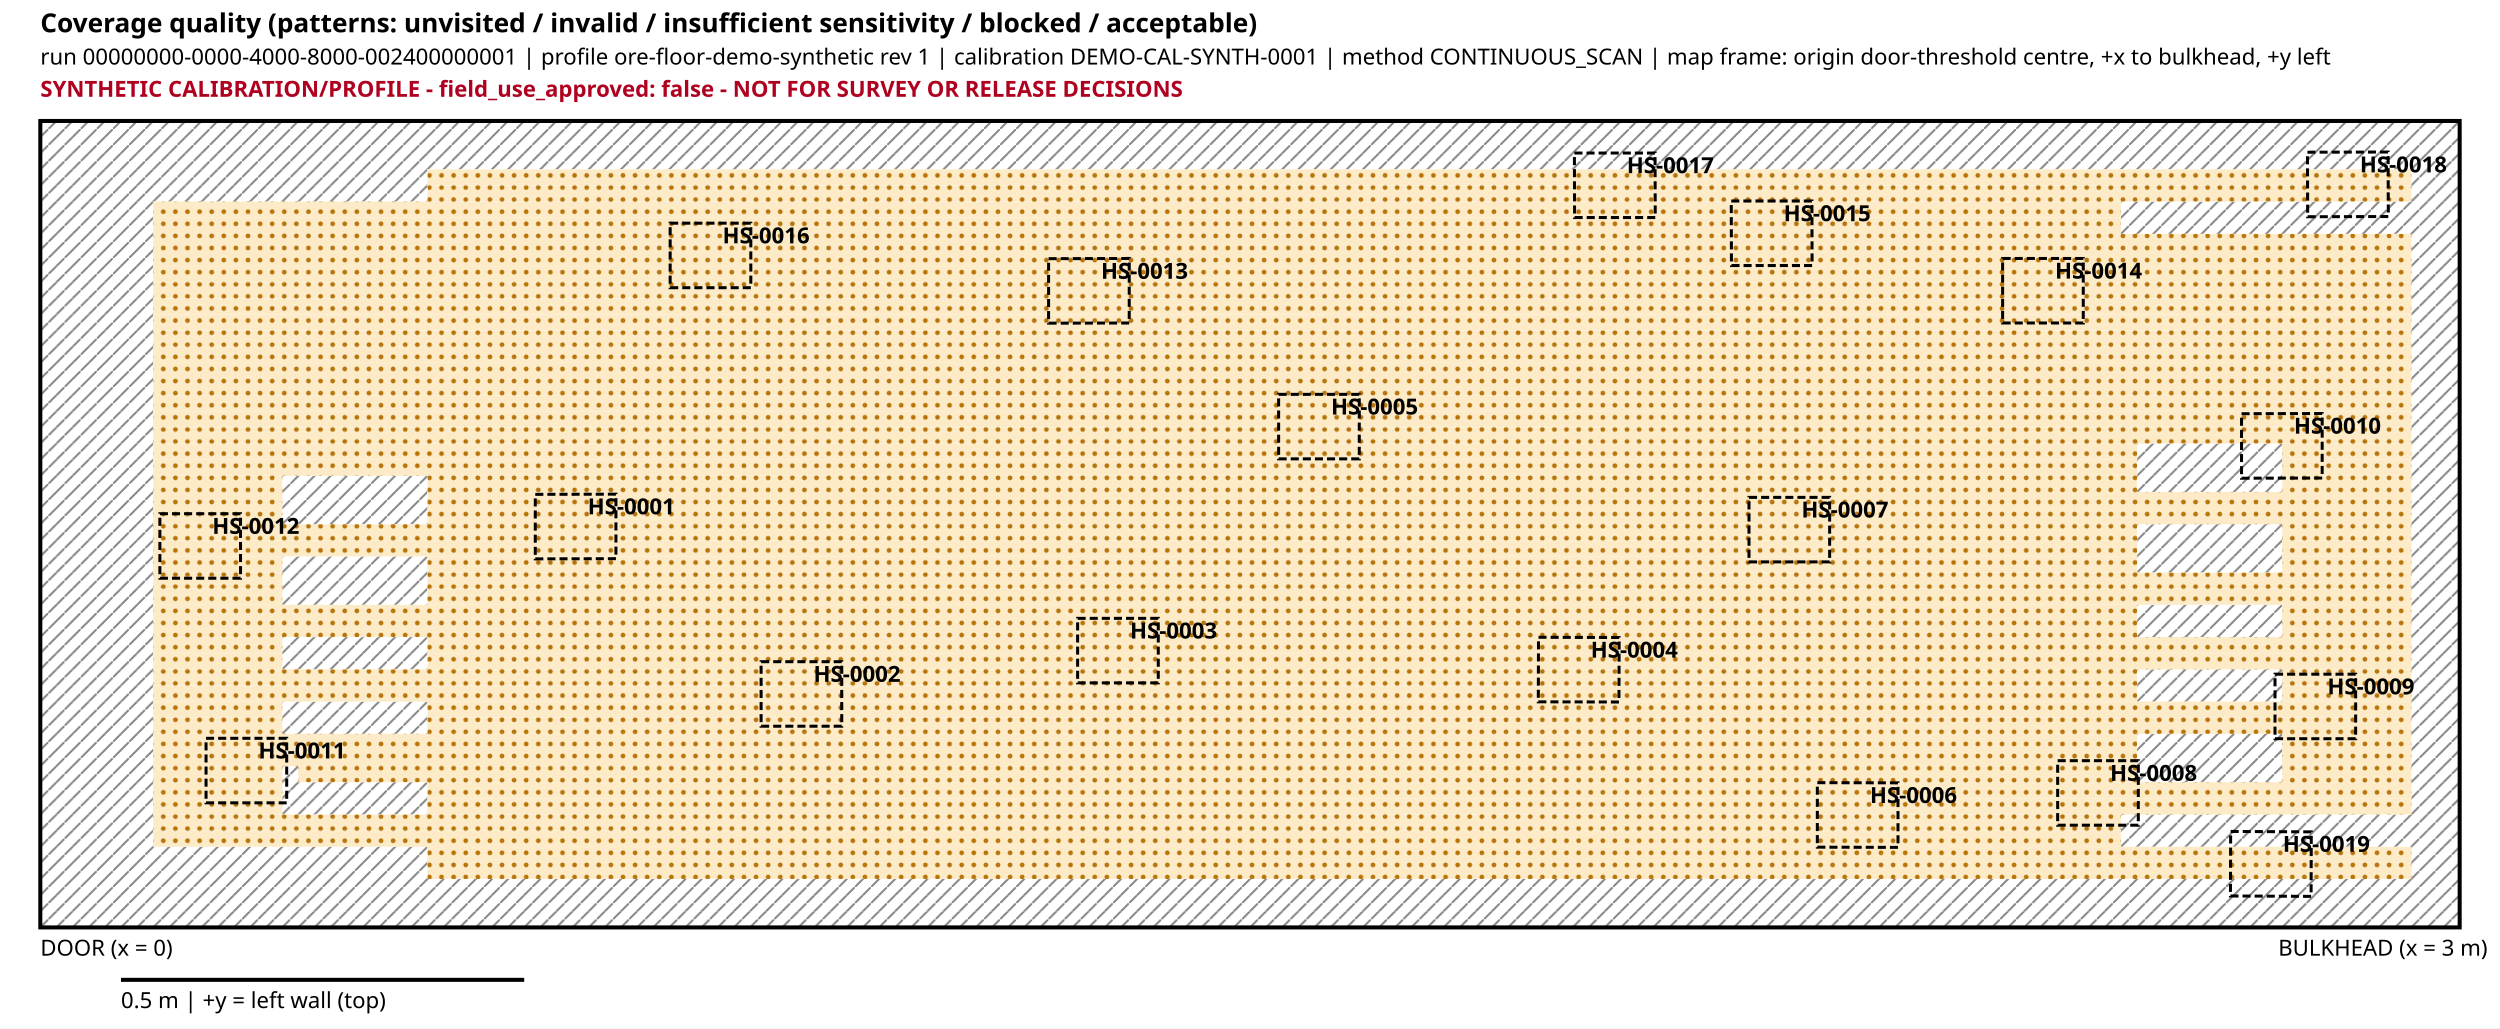
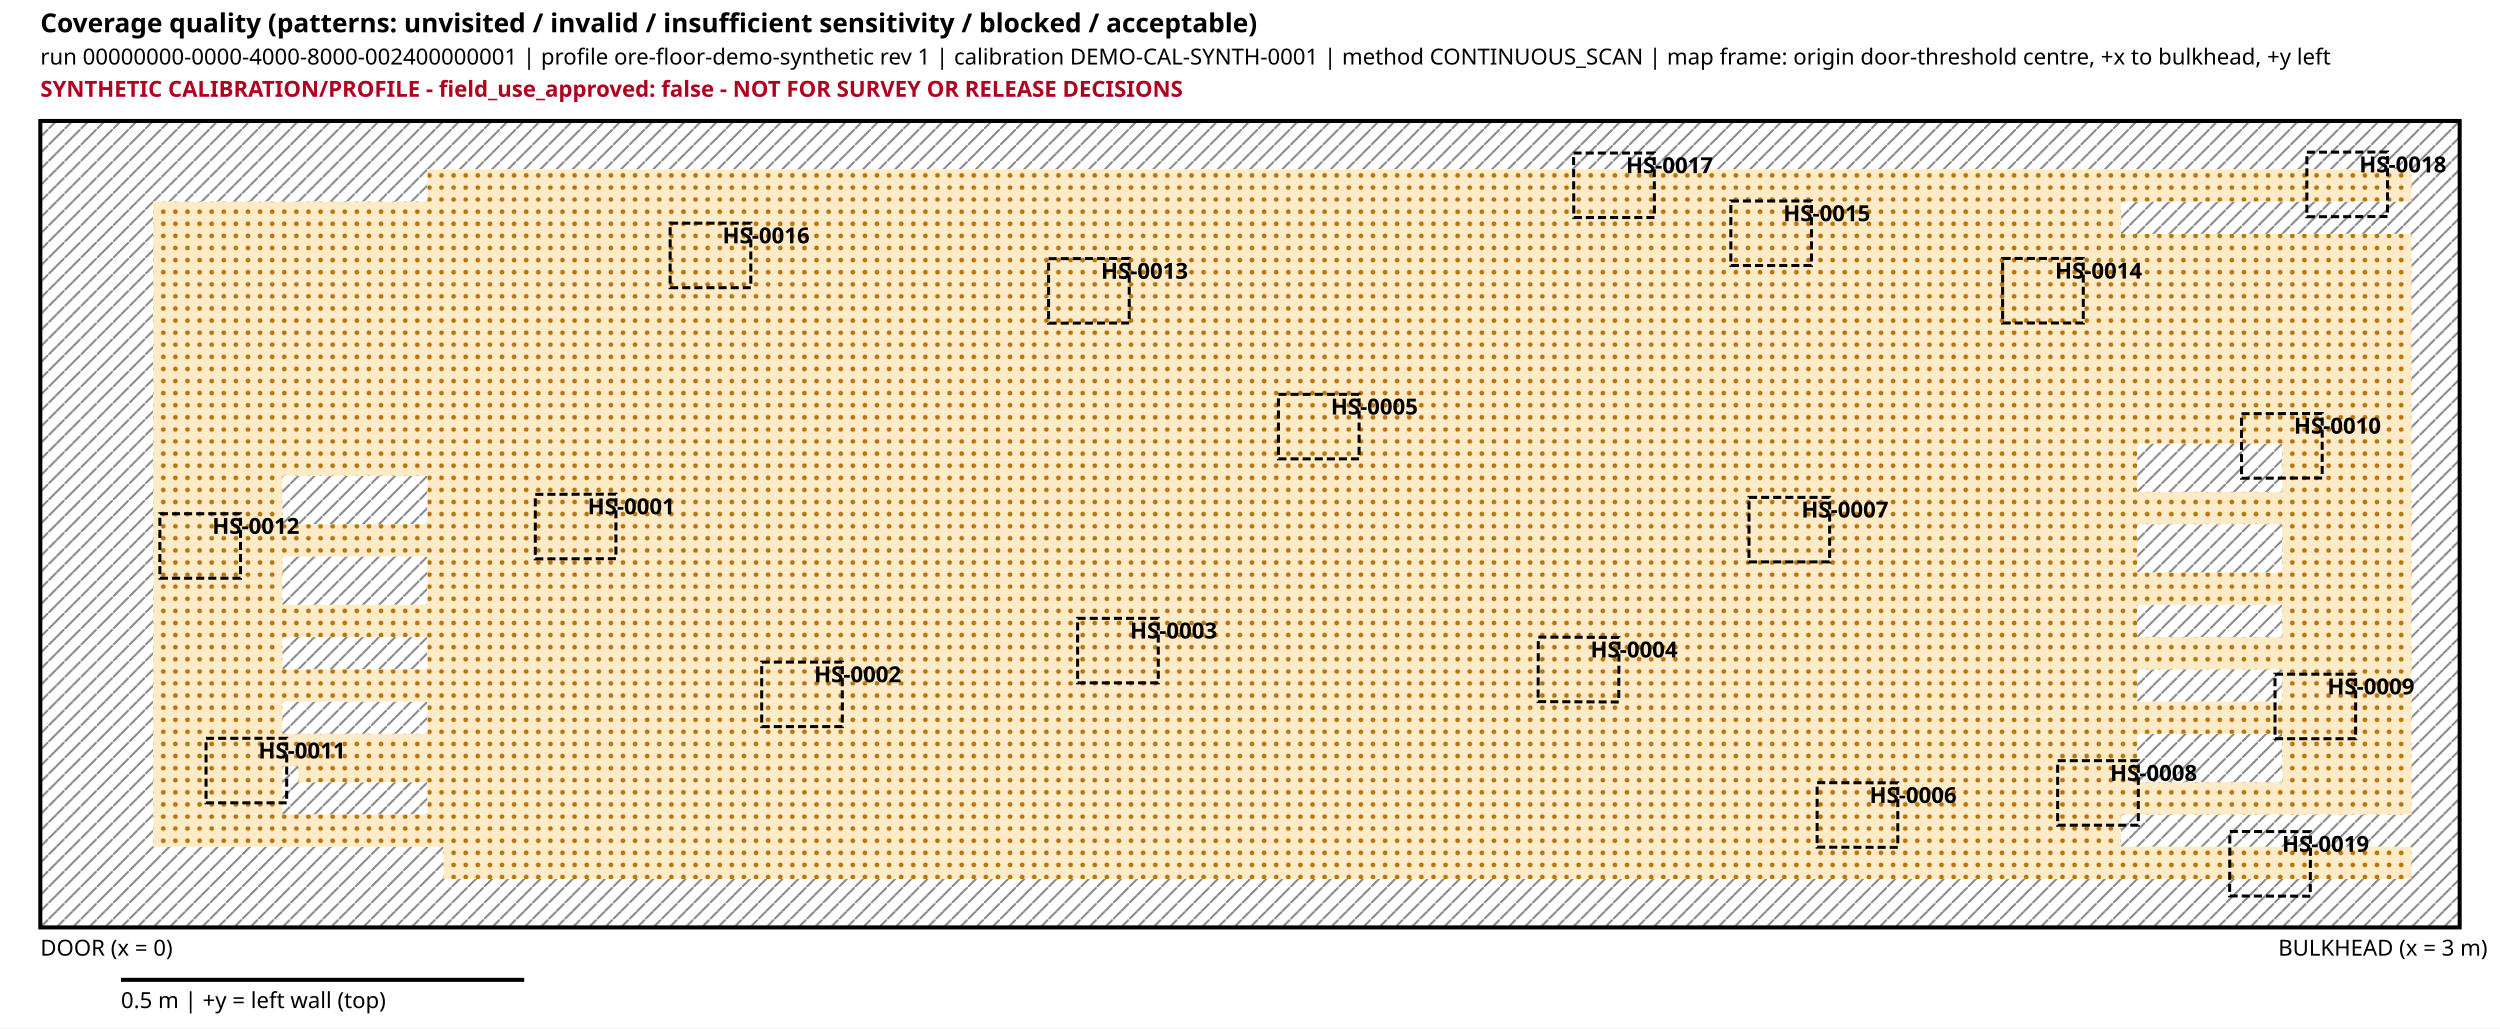
<svg xmlns="http://www.w3.org/2000/svg" width="1240" height="510" viewBox="0 0 1240 510" font-family="sans-serif" font-size="11">
  <defs>
    <pattern id="p-UNVISITED" width="8" height="8" patternUnits="userSpaceOnUse">
      <rect width="8" height="8" fill="#fff" />
      <path d="M0 8L8 0" stroke="#888" stroke-width="1" />
    </pattern>
    <pattern id="p-INVALID_DATA" width="8" height="8" patternUnits="userSpaceOnUse">
      <rect width="8" height="8" fill="#f6d5d5" />
      <path d="M0 0L8 8M0 8L8 0" stroke="#c83c3c" stroke-width="1" />
    </pattern>
    <pattern id="p-INSUFFICIENT_SENSITIVITY" width="6" height="6" patternUnits="userSpaceOnUse">
      <rect width="6" height="6" fill="#fdebc8" />
      <circle cx="3" cy="3" r="1.2" fill="#b9770e" />
    </pattern>
    <pattern id="p-BLOCKED" width="8" height="8" patternUnits="userSpaceOnUse">
      <rect width="8" height="8" fill="#e4dcf0" />
      <path d="M0 4H8" stroke="#785aa0" stroke-width="2" />
    </pattern>
    <pattern id="p-EXCLUDED" width="8" height="8" patternUnits="userSpaceOnUse">
      <rect width="8" height="8" fill="#5a5a5a" />
    </pattern>
    <pattern id="p-ACCEPTABLE" width="8" height="8" patternUnits="userSpaceOnUse">
      <rect width="8" height="8" fill="#2e8b57" />
    </pattern>
  </defs>
  <rect width="1240" height="510" fill="#fff" />
  <text x="20" y="16" font-size="13" font-weight="bold">Coverage quality (patterns: unvisited / invalid / insufficient sensitivity / blocked / acceptable)</text>
  <text x="20" y="32">run 00000000-0000-4000-8000-002400000001 | profile ore-floor-demo-synthetic rev 1 | calibration DEMO-CAL-SYNTH-0001 | method CONTINUOUS_SCAN | map frame: origin door-threshold centre, +x to bulkhead, +y left</text>
  <text x="20" y="48" fill="#b00020" font-weight="bold">SYNTHETIC CALIBRATION/PROFILE - field_use_approved: false - NOT FOR SURVEY OR RELEASE DECISIONS</text>
  <rect x="20.0" y="452.0" width="1200.0" height="8.0" fill="url(#p-UNVISITED)" />
  <rect x="20.0" y="444.0" width="1200.0" height="8.0" fill="url(#p-UNVISITED)" />
  <rect x="20.0" y="436.0" width="1200.0" height="8.0" fill="url(#p-UNVISITED)" />
-   <rect x="20.0" y="428.0" width="192.0" height="8.0" fill="url(#p-UNVISITED)" />
+   <rect x="20.0" y="428.0" width="200.0" height="8.0" fill="url(#p-UNVISITED)" />
  <rect x="1196.0" y="428.0" width="24.0" height="8.0" fill="url(#p-UNVISITED)" />
-   <rect x="20.0" y="420.0" width="192.0" height="8.0" fill="url(#p-UNVISITED)" />
+   <rect x="20.0" y="420.0" width="200.0" height="8.0" fill="url(#p-UNVISITED)" />
  <rect x="1196.0" y="420.0" width="24.0" height="8.0" fill="url(#p-UNVISITED)" />
  <rect x="20.0" y="412.0" width="56.0" height="8.0" fill="url(#p-UNVISITED)" />
  <rect x="1052.0" y="412.0" width="168.0" height="8.0" fill="url(#p-UNVISITED)" />
  <rect x="20.0" y="404.0" width="56.0" height="8.0" fill="url(#p-UNVISITED)" />
  <rect x="1052.0" y="404.0" width="168.0" height="8.0" fill="url(#p-UNVISITED)" />
  <rect x="20.0" y="396.0" width="56.0" height="8.0" fill="url(#p-UNVISITED)" />
  <rect x="140.0" y="396.0" width="72.0" height="8.0" fill="url(#p-UNVISITED)" />
  <rect x="1196.0" y="396.0" width="24.0" height="8.0" fill="url(#p-UNVISITED)" />
  <rect x="20.0" y="388.0" width="56.0" height="8.0" fill="url(#p-UNVISITED)" />
  <rect x="140.0" y="388.0" width="72.0" height="8.0" fill="url(#p-UNVISITED)" />
  <rect x="1196.0" y="388.0" width="24.0" height="8.0" fill="url(#p-UNVISITED)" />
  <rect x="20.0" y="380.0" width="56.0" height="8.0" fill="url(#p-UNVISITED)" />
  <rect x="140.0" y="380.0" width="8.0" height="8.0" fill="url(#p-UNVISITED)" />
  <rect x="1060.0" y="380.0" width="72.0" height="8.0" fill="url(#p-UNVISITED)" />
  <rect x="1196.0" y="380.0" width="24.0" height="8.0" fill="url(#p-UNVISITED)" />
  <rect x="20.0" y="372.0" width="56.0" height="8.0" fill="url(#p-UNVISITED)" />
  <rect x="1060.0" y="372.0" width="72.0" height="8.0" fill="url(#p-UNVISITED)" />
  <rect x="1196.0" y="372.0" width="24.0" height="8.0" fill="url(#p-UNVISITED)" />
  <rect x="20.0" y="364.0" width="56.0" height="8.0" fill="url(#p-UNVISITED)" />
  <rect x="1060.0" y="364.0" width="72.0" height="8.0" fill="url(#p-UNVISITED)" />
  <rect x="1196.0" y="364.0" width="24.0" height="8.0" fill="url(#p-UNVISITED)" />
  <rect x="20.0" y="356.0" width="56.0" height="8.0" fill="url(#p-UNVISITED)" />
  <rect x="140.0" y="356.0" width="72.0" height="8.0" fill="url(#p-UNVISITED)" />
  <rect x="1196.0" y="356.0" width="24.0" height="8.0" fill="url(#p-UNVISITED)" />
  <rect x="20.0" y="348.0" width="56.0" height="8.0" fill="url(#p-UNVISITED)" />
  <rect x="140.0" y="348.0" width="72.0" height="8.0" fill="url(#p-UNVISITED)" />
  <rect x="1196.0" y="348.0" width="24.0" height="8.0" fill="url(#p-UNVISITED)" />
  <rect x="20.0" y="340.0" width="56.0" height="8.0" fill="url(#p-UNVISITED)" />
  <rect x="1060.0" y="340.0" width="72.0" height="8.0" fill="url(#p-UNVISITED)" />
  <rect x="1196.0" y="340.0" width="24.0" height="8.0" fill="url(#p-UNVISITED)" />
  <rect x="20.0" y="332.0" width="56.0" height="8.0" fill="url(#p-UNVISITED)" />
  <rect x="1060.0" y="332.0" width="72.0" height="8.0" fill="url(#p-UNVISITED)" />
  <rect x="1196.0" y="332.0" width="24.0" height="8.0" fill="url(#p-UNVISITED)" />
  <rect x="20.0" y="324.0" width="56.0" height="8.0" fill="url(#p-UNVISITED)" />
  <rect x="140.0" y="324.0" width="72.0" height="8.0" fill="url(#p-UNVISITED)" />
  <rect x="1196.0" y="324.0" width="24.0" height="8.0" fill="url(#p-UNVISITED)" />
  <rect x="20.0" y="316.0" width="56.0" height="8.0" fill="url(#p-UNVISITED)" />
  <rect x="140.0" y="316.0" width="72.0" height="8.0" fill="url(#p-UNVISITED)" />
  <rect x="1196.0" y="316.0" width="24.0" height="8.0" fill="url(#p-UNVISITED)" />
  <rect x="20.0" y="308.0" width="56.0" height="8.0" fill="url(#p-UNVISITED)" />
  <rect x="1060.0" y="308.0" width="72.0" height="8.0" fill="url(#p-UNVISITED)" />
  <rect x="1196.0" y="308.0" width="24.0" height="8.0" fill="url(#p-UNVISITED)" />
  <rect x="20.0" y="300.0" width="56.0" height="8.0" fill="url(#p-UNVISITED)" />
  <rect x="1060.0" y="300.0" width="72.0" height="8.0" fill="url(#p-UNVISITED)" />
  <rect x="1196.0" y="300.0" width="24.0" height="8.0" fill="url(#p-UNVISITED)" />
  <rect x="20.0" y="292.0" width="56.0" height="8.0" fill="url(#p-UNVISITED)" />
  <rect x="140.0" y="292.0" width="72.0" height="8.0" fill="url(#p-UNVISITED)" />
  <rect x="1196.0" y="292.0" width="24.0" height="8.0" fill="url(#p-UNVISITED)" />
  <rect x="20.0" y="284.0" width="56.0" height="8.0" fill="url(#p-UNVISITED)" />
  <rect x="140.0" y="284.0" width="72.0" height="8.0" fill="url(#p-UNVISITED)" />
  <rect x="1196.0" y="284.0" width="24.0" height="8.0" fill="url(#p-UNVISITED)" />
  <rect x="20.0" y="276.0" width="56.0" height="8.0" fill="url(#p-UNVISITED)" />
  <rect x="140.0" y="276.0" width="72.0" height="8.0" fill="url(#p-UNVISITED)" />
  <rect x="1060.0" y="276.0" width="72.0" height="8.0" fill="url(#p-UNVISITED)" />
  <rect x="1196.0" y="276.0" width="24.0" height="8.0" fill="url(#p-UNVISITED)" />
  <rect x="20.0" y="268.0" width="56.0" height="8.0" fill="url(#p-UNVISITED)" />
  <rect x="1060.0" y="268.0" width="72.0" height="8.0" fill="url(#p-UNVISITED)" />
  <rect x="1196.0" y="268.0" width="24.0" height="8.0" fill="url(#p-UNVISITED)" />
  <rect x="20.0" y="260.0" width="56.0" height="8.0" fill="url(#p-UNVISITED)" />
  <rect x="1060.0" y="260.0" width="72.0" height="8.0" fill="url(#p-UNVISITED)" />
  <rect x="1196.0" y="260.0" width="24.0" height="8.0" fill="url(#p-UNVISITED)" />
  <rect x="20.0" y="252.0" width="56.0" height="8.0" fill="url(#p-UNVISITED)" />
  <rect x="140.0" y="252.0" width="72.0" height="8.0" fill="url(#p-UNVISITED)" />
  <rect x="1196.0" y="252.0" width="24.0" height="8.0" fill="url(#p-UNVISITED)" />
  <rect x="20.0" y="244.0" width="56.0" height="8.0" fill="url(#p-UNVISITED)" />
  <rect x="140.0" y="244.0" width="72.0" height="8.0" fill="url(#p-UNVISITED)" />
  <rect x="1196.0" y="244.0" width="24.0" height="8.0" fill="url(#p-UNVISITED)" />
  <rect x="20.0" y="236.0" width="56.0" height="8.0" fill="url(#p-UNVISITED)" />
  <rect x="140.0" y="236.0" width="72.0" height="8.0" fill="url(#p-UNVISITED)" />
  <rect x="1060.0" y="236.0" width="72.0" height="8.0" fill="url(#p-UNVISITED)" />
  <rect x="1196.0" y="236.0" width="24.0" height="8.0" fill="url(#p-UNVISITED)" />
  <rect x="20.0" y="228.0" width="56.0" height="8.0" fill="url(#p-UNVISITED)" />
  <rect x="1060.0" y="228.0" width="72.0" height="8.0" fill="url(#p-UNVISITED)" />
  <rect x="1196.0" y="228.0" width="24.0" height="8.0" fill="url(#p-UNVISITED)" />
  <rect x="20.0" y="220.0" width="56.0" height="8.0" fill="url(#p-UNVISITED)" />
  <rect x="1060.0" y="220.0" width="72.0" height="8.0" fill="url(#p-UNVISITED)" />
  <rect x="1196.0" y="220.0" width="24.0" height="8.0" fill="url(#p-UNVISITED)" />
  <rect x="20.0" y="212.0" width="56.0" height="8.0" fill="url(#p-UNVISITED)" />
  <rect x="1196.0" y="212.0" width="24.0" height="8.0" fill="url(#p-UNVISITED)" />
  <rect x="20.0" y="204.0" width="56.0" height="8.0" fill="url(#p-UNVISITED)" />
  <rect x="1196.0" y="204.0" width="24.0" height="8.0" fill="url(#p-UNVISITED)" />
  <rect x="20.0" y="196.0" width="56.0" height="8.0" fill="url(#p-UNVISITED)" />
  <rect x="1196.0" y="196.0" width="24.0" height="8.0" fill="url(#p-UNVISITED)" />
  <rect x="20.0" y="188.0" width="56.0" height="8.0" fill="url(#p-UNVISITED)" />
  <rect x="1196.0" y="188.0" width="24.0" height="8.0" fill="url(#p-UNVISITED)" />
  <rect x="20.0" y="180.0" width="56.0" height="8.0" fill="url(#p-UNVISITED)" />
  <rect x="1196.0" y="180.0" width="24.0" height="8.0" fill="url(#p-UNVISITED)" />
  <rect x="20.0" y="172.0" width="56.0" height="8.0" fill="url(#p-UNVISITED)" />
  <rect x="1196.0" y="172.0" width="24.0" height="8.0" fill="url(#p-UNVISITED)" />
  <rect x="20.0" y="164.0" width="56.0" height="8.0" fill="url(#p-UNVISITED)" />
  <rect x="1196.0" y="164.0" width="24.0" height="8.0" fill="url(#p-UNVISITED)" />
  <rect x="20.0" y="156.0" width="56.0" height="8.0" fill="url(#p-UNVISITED)" />
  <rect x="1196.0" y="156.0" width="24.0" height="8.0" fill="url(#p-UNVISITED)" />
  <rect x="20.0" y="148.0" width="56.0" height="8.0" fill="url(#p-UNVISITED)" />
  <rect x="1196.0" y="148.0" width="24.0" height="8.0" fill="url(#p-UNVISITED)" />
  <rect x="20.0" y="140.0" width="56.0" height="8.0" fill="url(#p-UNVISITED)" />
  <rect x="1196.0" y="140.0" width="24.0" height="8.0" fill="url(#p-UNVISITED)" />
  <rect x="20.0" y="132.0" width="56.0" height="8.0" fill="url(#p-UNVISITED)" />
  <rect x="1196.0" y="132.0" width="24.0" height="8.0" fill="url(#p-UNVISITED)" />
  <rect x="20.0" y="124.0" width="56.0" height="8.0" fill="url(#p-UNVISITED)" />
  <rect x="1196.0" y="124.0" width="24.0" height="8.0" fill="url(#p-UNVISITED)" />
  <rect x="20.0" y="116.0" width="56.0" height="8.0" fill="url(#p-UNVISITED)" />
  <rect x="1196.0" y="116.0" width="24.0" height="8.0" fill="url(#p-UNVISITED)" />
  <rect x="20.0" y="108.0" width="56.0" height="8.0" fill="url(#p-UNVISITED)" />
  <rect x="1052.0" y="108.0" width="168.0" height="8.0" fill="url(#p-UNVISITED)" />
  <rect x="20.0" y="100.0" width="56.0" height="8.0" fill="url(#p-UNVISITED)" />
  <rect x="1052.0" y="100.0" width="168.0" height="8.0" fill="url(#p-UNVISITED)" />
  <rect x="20.0" y="92.0" width="192.0" height="8.0" fill="url(#p-UNVISITED)" />
  <rect x="1196.0" y="92.0" width="24.0" height="8.0" fill="url(#p-UNVISITED)" />
  <rect x="20.0" y="84.0" width="192.0" height="8.0" fill="url(#p-UNVISITED)" />
  <rect x="1196.0" y="84.0" width="24.0" height="8.0" fill="url(#p-UNVISITED)" />
  <rect x="20.0" y="76.0" width="1200.0" height="8.0" fill="url(#p-UNVISITED)" />
  <rect x="20.0" y="68.0" width="1200.0" height="8.0" fill="url(#p-UNVISITED)" />
  <rect x="20.0" y="60.0" width="1200.0" height="8.0" fill="url(#p-UNVISITED)" />
-   <rect x="212.0" y="428.0" width="984.0" height="8.0" fill="url(#p-INSUFFICIENT_SENSITIVITY)" />
-   <rect x="212.0" y="420.0" width="984.0" height="8.0" fill="url(#p-INSUFFICIENT_SENSITIVITY)" />
+   <rect x="220.0" y="428.0" width="976.0" height="8.0" fill="url(#p-INSUFFICIENT_SENSITIVITY)" />
+   <rect x="220.0" y="420.0" width="976.0" height="8.0" fill="url(#p-INSUFFICIENT_SENSITIVITY)" />
  <rect x="76.0" y="412.0" width="976.0" height="8.0" fill="url(#p-INSUFFICIENT_SENSITIVITY)" />
  <rect x="76.0" y="404.0" width="976.0" height="8.0" fill="url(#p-INSUFFICIENT_SENSITIVITY)" />
  <rect x="76.0" y="396.0" width="64.0" height="8.0" fill="url(#p-INSUFFICIENT_SENSITIVITY)" />
  <rect x="212.0" y="396.0" width="984.0" height="8.0" fill="url(#p-INSUFFICIENT_SENSITIVITY)" />
  <rect x="76.0" y="388.0" width="64.0" height="8.0" fill="url(#p-INSUFFICIENT_SENSITIVITY)" />
  <rect x="212.0" y="388.0" width="984.0" height="8.0" fill="url(#p-INSUFFICIENT_SENSITIVITY)" />
  <rect x="76.0" y="380.0" width="64.0" height="8.0" fill="url(#p-INSUFFICIENT_SENSITIVITY)" />
  <rect x="148.0" y="380.0" width="912.0" height="8.0" fill="url(#p-INSUFFICIENT_SENSITIVITY)" />
  <rect x="1132.0" y="380.0" width="64.0" height="8.0" fill="url(#p-INSUFFICIENT_SENSITIVITY)" />
  <rect x="76.0" y="372.0" width="984.0" height="8.0" fill="url(#p-INSUFFICIENT_SENSITIVITY)" />
  <rect x="1132.0" y="372.0" width="64.0" height="8.0" fill="url(#p-INSUFFICIENT_SENSITIVITY)" />
  <rect x="76.0" y="364.0" width="984.0" height="8.0" fill="url(#p-INSUFFICIENT_SENSITIVITY)" />
  <rect x="1132.0" y="364.0" width="64.0" height="8.0" fill="url(#p-INSUFFICIENT_SENSITIVITY)" />
  <rect x="76.0" y="356.0" width="64.0" height="8.0" fill="url(#p-INSUFFICIENT_SENSITIVITY)" />
  <rect x="212.0" y="356.0" width="984.0" height="8.0" fill="url(#p-INSUFFICIENT_SENSITIVITY)" />
  <rect x="76.0" y="348.0" width="64.0" height="8.0" fill="url(#p-INSUFFICIENT_SENSITIVITY)" />
  <rect x="212.0" y="348.0" width="984.0" height="8.0" fill="url(#p-INSUFFICIENT_SENSITIVITY)" />
  <rect x="76.0" y="340.0" width="984.0" height="8.0" fill="url(#p-INSUFFICIENT_SENSITIVITY)" />
  <rect x="1132.0" y="340.0" width="64.0" height="8.0" fill="url(#p-INSUFFICIENT_SENSITIVITY)" />
  <rect x="76.0" y="332.0" width="984.0" height="8.0" fill="url(#p-INSUFFICIENT_SENSITIVITY)" />
  <rect x="1132.0" y="332.0" width="64.0" height="8.0" fill="url(#p-INSUFFICIENT_SENSITIVITY)" />
  <rect x="76.0" y="324.0" width="64.0" height="8.0" fill="url(#p-INSUFFICIENT_SENSITIVITY)" />
  <rect x="212.0" y="324.0" width="984.0" height="8.0" fill="url(#p-INSUFFICIENT_SENSITIVITY)" />
  <rect x="76.0" y="316.0" width="64.0" height="8.0" fill="url(#p-INSUFFICIENT_SENSITIVITY)" />
  <rect x="212.0" y="316.0" width="984.0" height="8.0" fill="url(#p-INSUFFICIENT_SENSITIVITY)" />
  <rect x="76.0" y="308.0" width="984.0" height="8.0" fill="url(#p-INSUFFICIENT_SENSITIVITY)" />
  <rect x="1132.0" y="308.0" width="64.0" height="8.0" fill="url(#p-INSUFFICIENT_SENSITIVITY)" />
  <rect x="76.0" y="300.0" width="984.0" height="8.0" fill="url(#p-INSUFFICIENT_SENSITIVITY)" />
  <rect x="1132.0" y="300.0" width="64.0" height="8.0" fill="url(#p-INSUFFICIENT_SENSITIVITY)" />
  <rect x="76.0" y="292.0" width="64.0" height="8.0" fill="url(#p-INSUFFICIENT_SENSITIVITY)" />
  <rect x="212.0" y="292.0" width="984.0" height="8.0" fill="url(#p-INSUFFICIENT_SENSITIVITY)" />
  <rect x="76.0" y="284.0" width="64.0" height="8.0" fill="url(#p-INSUFFICIENT_SENSITIVITY)" />
  <rect x="212.0" y="284.0" width="984.0" height="8.0" fill="url(#p-INSUFFICIENT_SENSITIVITY)" />
  <rect x="76.0" y="276.0" width="64.0" height="8.0" fill="url(#p-INSUFFICIENT_SENSITIVITY)" />
  <rect x="212.0" y="276.0" width="848.0" height="8.0" fill="url(#p-INSUFFICIENT_SENSITIVITY)" />
  <rect x="1132.0" y="276.0" width="64.0" height="8.0" fill="url(#p-INSUFFICIENT_SENSITIVITY)" />
  <rect x="76.0" y="268.0" width="984.0" height="8.0" fill="url(#p-INSUFFICIENT_SENSITIVITY)" />
  <rect x="1132.0" y="268.0" width="64.0" height="8.0" fill="url(#p-INSUFFICIENT_SENSITIVITY)" />
  <rect x="76.0" y="260.0" width="984.0" height="8.0" fill="url(#p-INSUFFICIENT_SENSITIVITY)" />
  <rect x="1132.0" y="260.0" width="64.0" height="8.0" fill="url(#p-INSUFFICIENT_SENSITIVITY)" />
  <rect x="76.0" y="252.0" width="64.0" height="8.0" fill="url(#p-INSUFFICIENT_SENSITIVITY)" />
  <rect x="212.0" y="252.0" width="984.0" height="8.0" fill="url(#p-INSUFFICIENT_SENSITIVITY)" />
  <rect x="76.0" y="244.0" width="64.0" height="8.0" fill="url(#p-INSUFFICIENT_SENSITIVITY)" />
  <rect x="212.0" y="244.0" width="984.0" height="8.0" fill="url(#p-INSUFFICIENT_SENSITIVITY)" />
  <rect x="76.0" y="236.0" width="64.0" height="8.0" fill="url(#p-INSUFFICIENT_SENSITIVITY)" />
  <rect x="212.0" y="236.0" width="848.0" height="8.0" fill="url(#p-INSUFFICIENT_SENSITIVITY)" />
  <rect x="1132.0" y="236.0" width="64.0" height="8.0" fill="url(#p-INSUFFICIENT_SENSITIVITY)" />
  <rect x="76.0" y="228.0" width="984.0" height="8.0" fill="url(#p-INSUFFICIENT_SENSITIVITY)" />
  <rect x="1132.0" y="228.0" width="64.0" height="8.0" fill="url(#p-INSUFFICIENT_SENSITIVITY)" />
  <rect x="76.0" y="220.0" width="984.0" height="8.0" fill="url(#p-INSUFFICIENT_SENSITIVITY)" />
  <rect x="1132.0" y="220.0" width="64.0" height="8.0" fill="url(#p-INSUFFICIENT_SENSITIVITY)" />
  <rect x="76.0" y="212.0" width="1120.0" height="8.0" fill="url(#p-INSUFFICIENT_SENSITIVITY)" />
  <rect x="76.0" y="204.0" width="1120.0" height="8.0" fill="url(#p-INSUFFICIENT_SENSITIVITY)" />
  <rect x="76.0" y="196.0" width="1120.0" height="8.0" fill="url(#p-INSUFFICIENT_SENSITIVITY)" />
  <rect x="76.0" y="188.0" width="1120.0" height="8.0" fill="url(#p-INSUFFICIENT_SENSITIVITY)" />
  <rect x="76.0" y="180.0" width="1120.0" height="8.0" fill="url(#p-INSUFFICIENT_SENSITIVITY)" />
  <rect x="76.0" y="172.0" width="1120.0" height="8.0" fill="url(#p-INSUFFICIENT_SENSITIVITY)" />
  <rect x="76.0" y="164.0" width="1120.0" height="8.0" fill="url(#p-INSUFFICIENT_SENSITIVITY)" />
  <rect x="76.0" y="156.0" width="1120.0" height="8.0" fill="url(#p-INSUFFICIENT_SENSITIVITY)" />
  <rect x="76.0" y="148.0" width="1120.0" height="8.0" fill="url(#p-INSUFFICIENT_SENSITIVITY)" />
  <rect x="76.0" y="140.0" width="1120.0" height="8.0" fill="url(#p-INSUFFICIENT_SENSITIVITY)" />
  <rect x="76.0" y="132.0" width="1120.0" height="8.0" fill="url(#p-INSUFFICIENT_SENSITIVITY)" />
  <rect x="76.0" y="124.0" width="1120.0" height="8.0" fill="url(#p-INSUFFICIENT_SENSITIVITY)" />
  <rect x="76.0" y="116.0" width="1120.0" height="8.0" fill="url(#p-INSUFFICIENT_SENSITIVITY)" />
  <rect x="76.0" y="108.0" width="976.0" height="8.0" fill="url(#p-INSUFFICIENT_SENSITIVITY)" />
  <rect x="76.0" y="100.0" width="976.0" height="8.0" fill="url(#p-INSUFFICIENT_SENSITIVITY)" />
  <rect x="212.0" y="92.0" width="984.0" height="8.0" fill="url(#p-INSUFFICIENT_SENSITIVITY)" />
  <rect x="212.0" y="84.0" width="984.0" height="8.0" fill="url(#p-INSUFFICIENT_SENSITIVITY)" />
  <rect x="20.0" y="60.0" width="1200.0" height="400.0" fill="none" stroke="#000" stroke-width="2" />
  <text x="20.0" y="474.0">DOOR (x = 0)</text>
  <text x="1130.0" y="474.0">BULKHEAD (x = 3 m)</text>
  <line x1="60.0" y1="486.0" x2="260.0" y2="486.0" stroke="#000" stroke-width="2" />
  <text x="60.0" y="500.0">0.5 m | +y = left wall (top)</text>
  <polygon points="305.5,245.1 265.5,245.2 265.5,277.2 305.5,277.1" fill="none" stroke="#000" stroke-width="1.5" stroke-dasharray="4 2" />
  <text x="291.5" y="255.1" font-weight="bold">HS-0001</text>
-   <polygon points="377.5,360.2 417.5,360.2 417.5,328.2 377.5,328.2" fill="none" stroke="#000" stroke-width="1.5" stroke-dasharray="4 2" />
-   <text x="403.5" y="338.2" font-weight="bold">HS-0002</text>
+   <polygon points="377.8,360.4 417.8,360.4 417.8,328.4 377.8,328.4" fill="none" stroke="#000" stroke-width="1.5" stroke-dasharray="4 2" />
+   <text x="403.8" y="338.4" font-weight="bold">HS-0002</text>
  <polygon points="574.5,306.7 534.5,306.7 534.5,338.7 574.5,338.7" fill="none" stroke="#000" stroke-width="1.5" stroke-dasharray="4 2" />
  <text x="560.5" y="316.7" font-weight="bold">HS-0003</text>
-   <polygon points="763.0,348.1 803.0,348.2 803.1,316.2 763.1,316.1" fill="none" stroke="#000" stroke-width="1.5" stroke-dasharray="4 2" />
-   <text x="789.0" y="326.2" font-weight="bold">HS-0004</text>
-   <polygon points="634.2,227.6 674.2,227.6 674.2,195.6 634.2,195.6" fill="none" stroke="#000" stroke-width="1.5" stroke-dasharray="4 2" />
-   <text x="660.2" y="205.6" font-weight="bold">HS-0005</text>
-   <polygon points="901.4,420.2 941.4,420.3 941.4,388.3 901.4,388.2" fill="none" stroke="#000" stroke-width="1.5" stroke-dasharray="4 2" />
-   <text x="927.5" y="398.3" font-weight="bold">HS-0006</text>
+   <polygon points="762.9,348.0 802.9,348.2 803.0,316.2 763.0,316.0" fill="none" stroke="#000" stroke-width="1.5" stroke-dasharray="4 2" />
+   <text x="788.9" y="326.1" font-weight="bold">HS-0004</text>
+   <polygon points="634.1,227.6 674.1,227.6 674.1,195.6 634.1,195.6" fill="none" stroke="#000" stroke-width="1.5" stroke-dasharray="4 2" />
+   <text x="660.1" y="205.6" font-weight="bold">HS-0005</text>
+   <polygon points="901.3,420.2 941.3,420.3 941.3,388.3 901.3,388.2" fill="none" stroke="#000" stroke-width="1.5" stroke-dasharray="4 2" />
+   <text x="927.3" y="398.3" font-weight="bold">HS-0006</text>
  <polygon points="867.5,278.7 907.5,278.7 907.5,246.7 867.5,246.7" fill="none" stroke="#000" stroke-width="1.5" stroke-dasharray="4 2" />
  <text x="893.5" y="256.7" font-weight="bold">HS-0007</text>
  <polygon points="1020.6,409.3 1060.6,409.3 1060.6,377.3 1020.6,377.3" fill="none" stroke="#000" stroke-width="1.5" stroke-dasharray="4 2" />
  <text x="1046.6" y="387.3" font-weight="bold">HS-0008</text>
  <polygon points="1128.4,366.4 1168.4,366.4 1168.4,334.4 1128.4,334.4" fill="none" stroke="#000" stroke-width="1.5" stroke-dasharray="4 2" />
  <text x="1154.4" y="344.4" font-weight="bold">HS-0009</text>
  <polygon points="1111.8,237.2 1151.8,237.1 1151.8,205.1 1111.8,205.2" fill="none" stroke="#000" stroke-width="1.5" stroke-dasharray="4 2" />
  <text x="1137.8" y="215.1" font-weight="bold">HS-0010</text>
  <polygon points="142.2,366.2 102.2,366.2 102.2,398.2 142.2,398.2" fill="none" stroke="#000" stroke-width="1.5" stroke-dasharray="4 2" />
  <text x="128.2" y="376.2" font-weight="bold">HS-0011</text>
  <polygon points="119.3,254.8 79.3,254.8 79.3,286.8 119.3,286.8" fill="none" stroke="#000" stroke-width="1.5" stroke-dasharray="4 2" />
  <text x="105.3" y="264.8" font-weight="bold">HS-0012</text>
  <polygon points="520.1,160.3 560.1,160.2 560.1,128.2 520.1,128.3" fill="none" stroke="#000" stroke-width="1.5" stroke-dasharray="4 2" />
  <text x="546.1" y="138.3" font-weight="bold">HS-0013</text>
  <polygon points="993.3,160.2 1033.3,160.2 1033.3,128.2 993.3,128.2" fill="none" stroke="#000" stroke-width="1.5" stroke-dasharray="4 2" />
  <text x="1019.3" y="138.2" font-weight="bold">HS-0014</text>
-   <polygon points="858.8,131.7 898.8,131.7 898.7,99.7 858.7,99.7" fill="none" stroke="#000" stroke-width="1.5" stroke-dasharray="4 2" />
-   <text x="884.7" y="109.7" font-weight="bold">HS-0015</text>
+   <polygon points="858.5,131.7 898.5,131.7 898.5,99.7 858.5,99.7" fill="none" stroke="#000" stroke-width="1.5" stroke-dasharray="4 2" />
+   <text x="884.5" y="109.7" font-weight="bold">HS-0015</text>
  <polygon points="372.4,110.7 332.4,110.7 332.4,142.7 372.4,142.7" fill="none" stroke="#000" stroke-width="1.5" stroke-dasharray="4 2" />
  <text x="358.4" y="120.7" font-weight="bold">HS-0016</text>
-   <polygon points="781.0,107.9 821.0,107.9 820.9,75.9 780.9,75.9" fill="none" stroke="#000" stroke-width="1.5" stroke-dasharray="4 2" />
-   <text x="806.9" y="85.9" font-weight="bold">HS-0017</text>
-   <polygon points="1144.6,107.5 1184.6,107.4 1184.5,75.4 1144.5,75.5" fill="none" stroke="#000" stroke-width="1.5" stroke-dasharray="4 2" />
-   <text x="1170.5" y="85.5" font-weight="bold">HS-0018</text>
-   <polygon points="1106.3,444.4 1146.3,444.6 1146.4,412.6 1106.4,412.4" fill="none" stroke="#000" stroke-width="1.5" stroke-dasharray="4 2" />
-   <text x="1132.3" y="422.5" font-weight="bold">HS-0019</text>
+   <polygon points="780.6,107.9 820.6,107.9 820.5,75.9 780.5,75.9" fill="none" stroke="#000" stroke-width="1.5" stroke-dasharray="4 2" />
+   <text x="806.5" y="85.9" font-weight="bold">HS-0017</text>
+   <polygon points="1144.2,107.5 1184.2,107.4 1184.2,75.4 1144.2,75.5" fill="none" stroke="#000" stroke-width="1.5" stroke-dasharray="4 2" />
+   <text x="1170.2" y="85.5" font-weight="bold">HS-0018</text>
+   <polygon points="1105.9,444.4 1145.9,444.5 1146.0,412.5 1106.0,412.4" fill="none" stroke="#000" stroke-width="1.5" stroke-dasharray="4 2" />
+   <text x="1131.9" y="422.5" font-weight="bold">HS-0019</text>
</svg>
